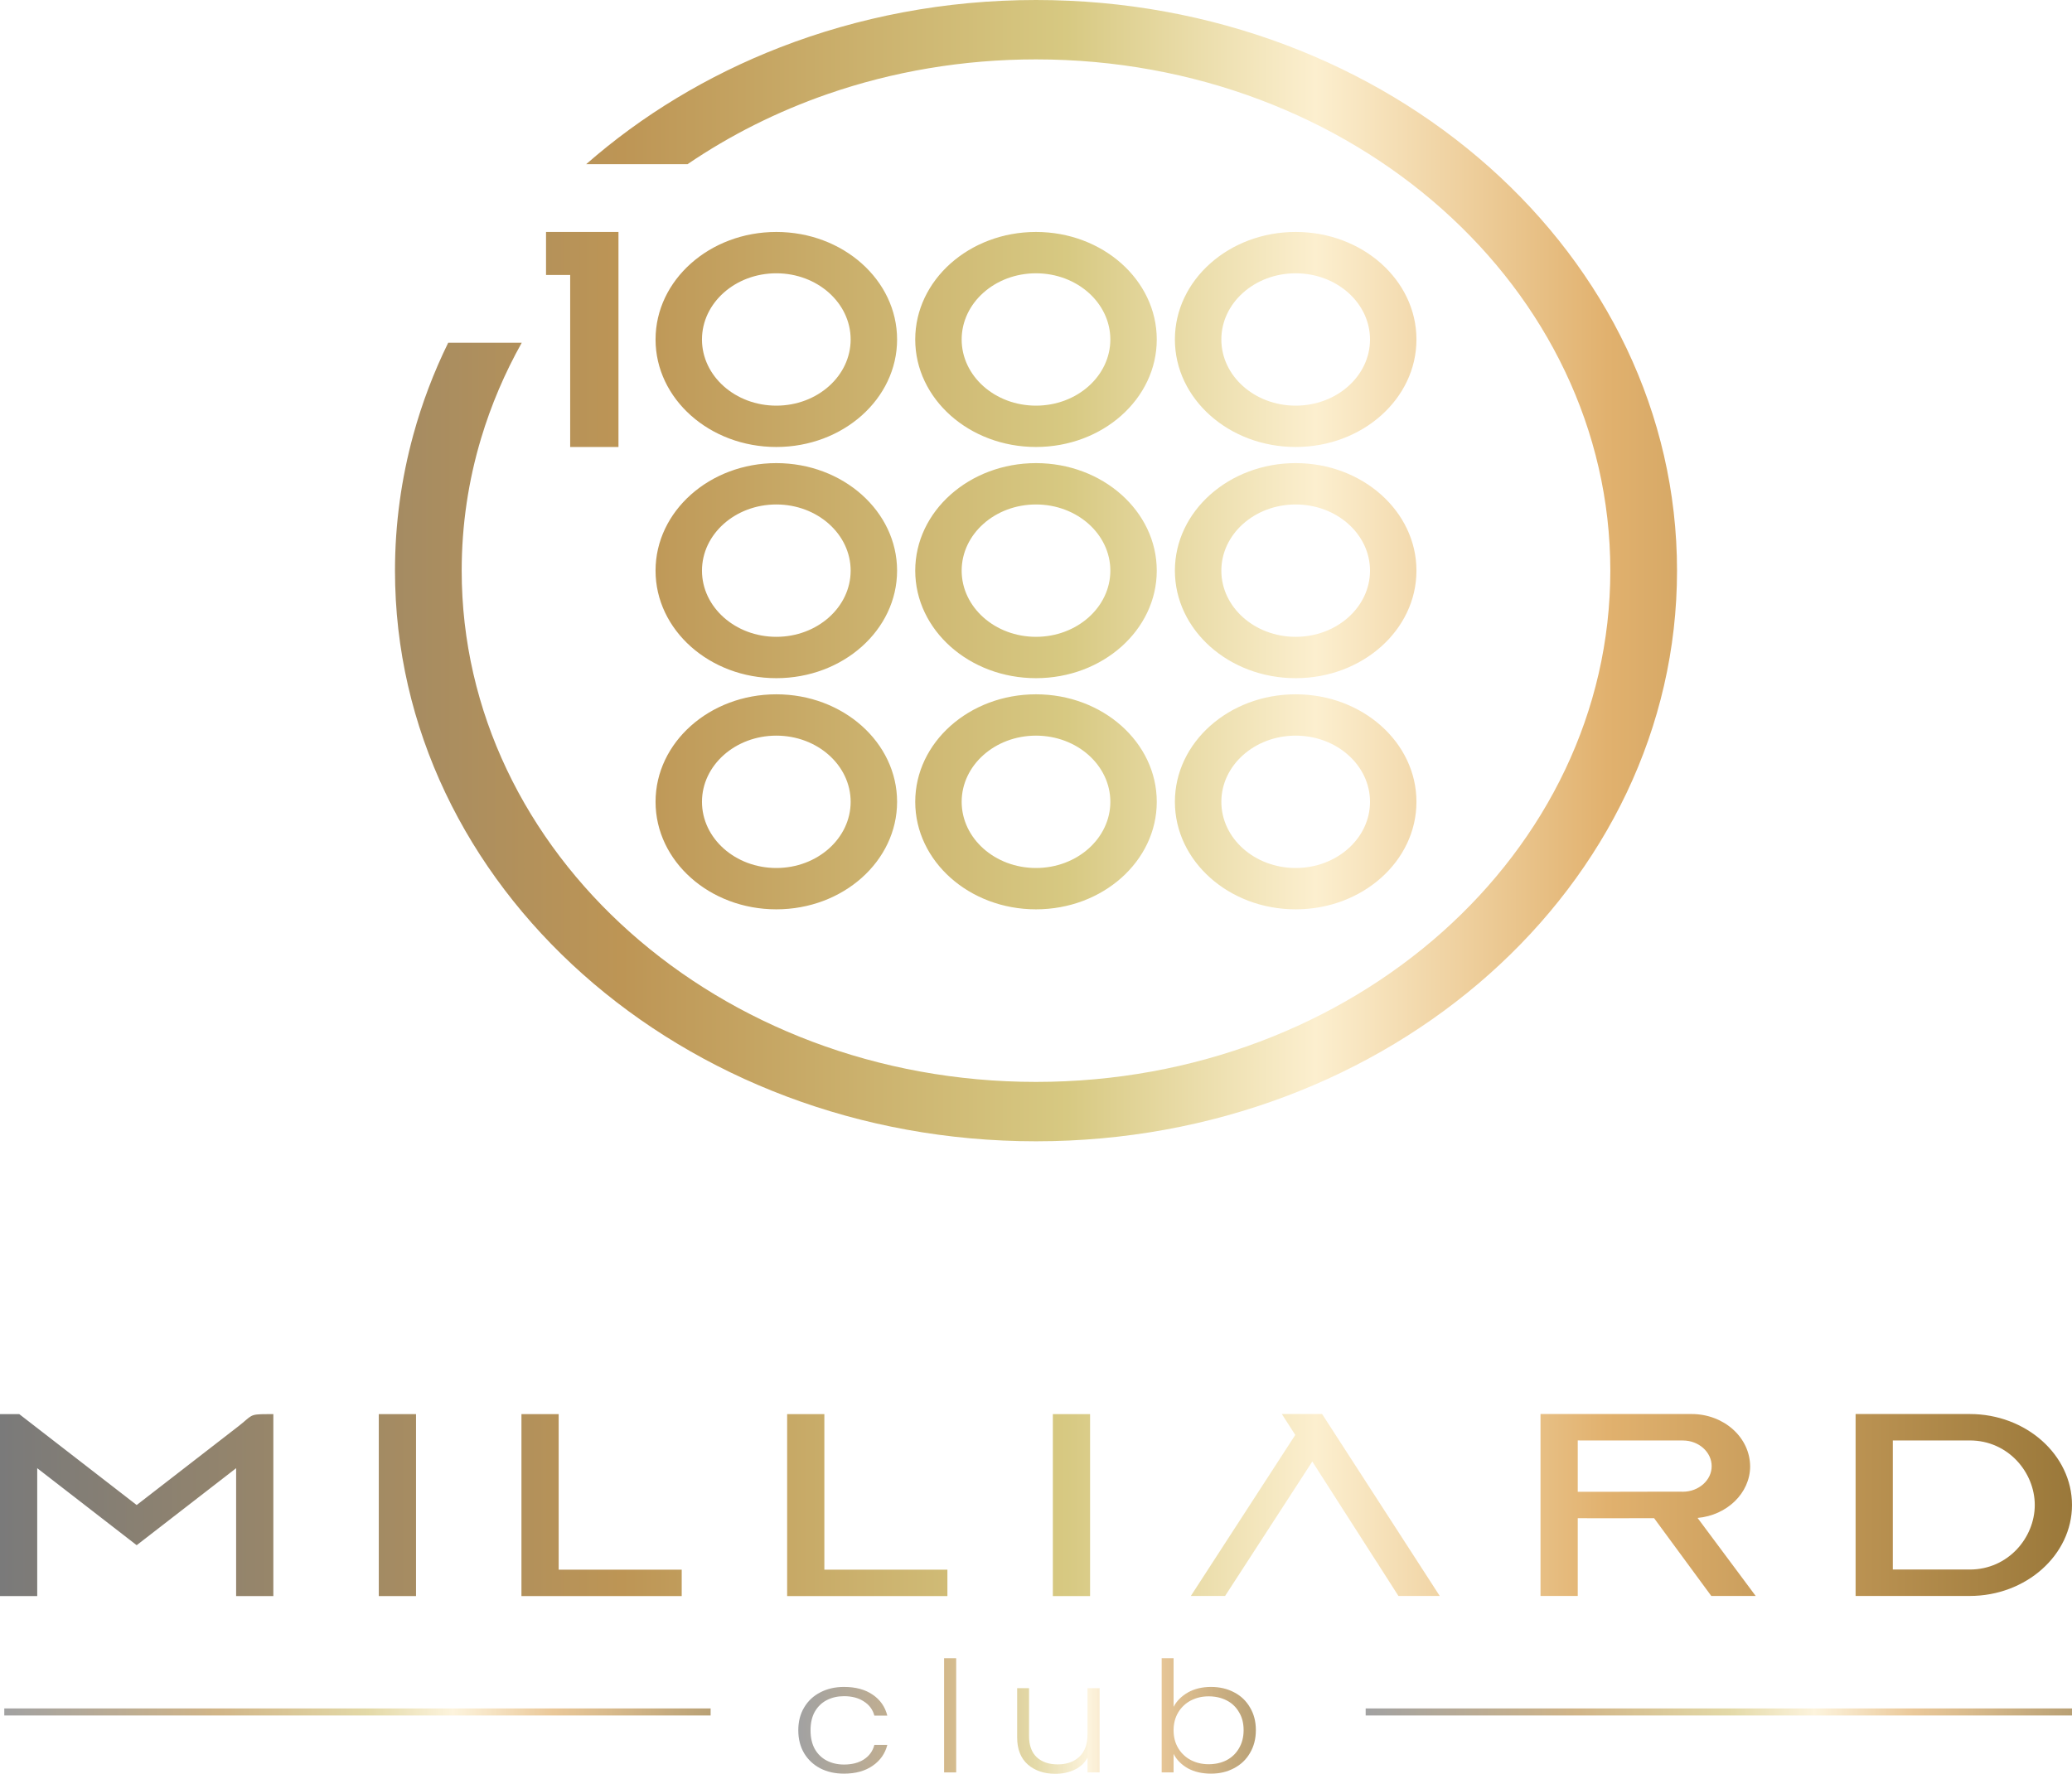
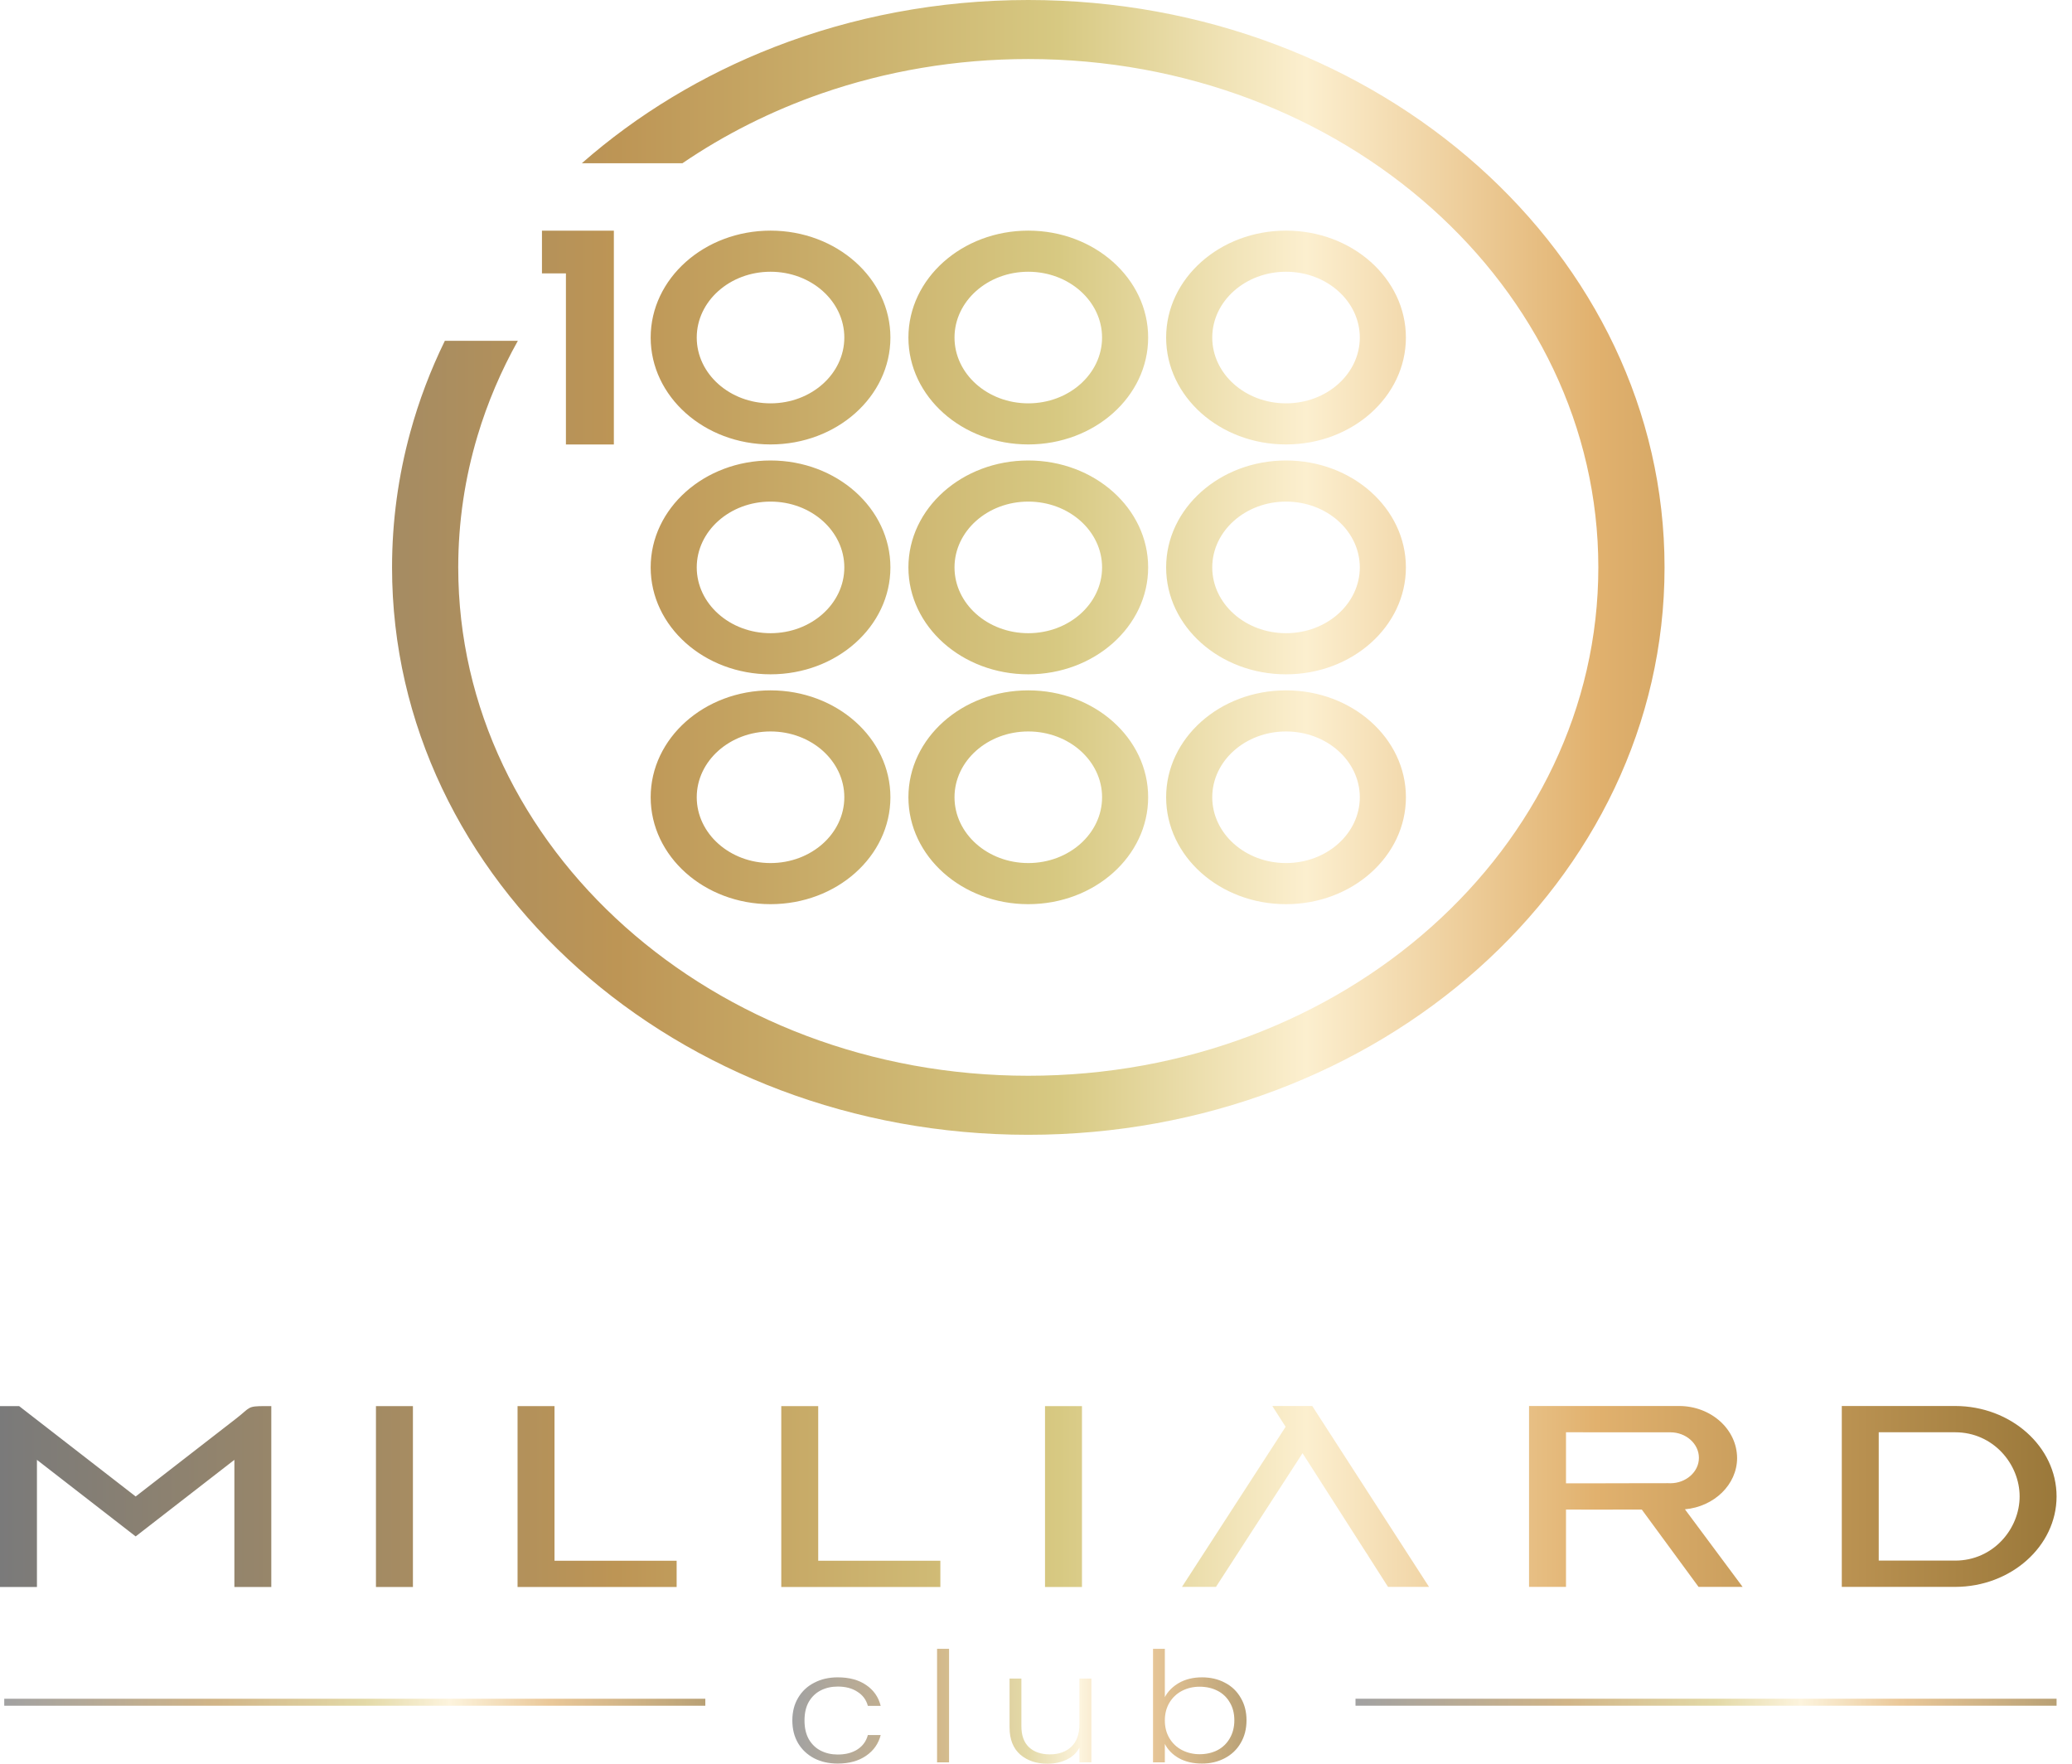
- <svg xmlns="http://www.w3.org/2000/svg" width="341" height="292" viewBox="0 0 341 292" fill="none">
-   <path fill-rule="evenodd" clip-rule="evenodd" d="M68.467 232.794V262.744H62.339V232.794H68.467ZM127.764 38.184C138.743 38.184 147.639 46.109 147.639 55.885C147.639 65.659 138.743 73.582 127.764 73.582C116.787 73.582 107.888 65.659 107.888 55.885C107.888 46.109 116.787 38.184 127.764 38.184ZM93.837 38.186H97.811H101.785V73.583H93.837V45.265H89.863V38.186H93.837ZM170.501 0C199.632 0 226.007 10.516 245.097 27.515C264.188 44.513 275.997 67.999 275.997 93.939C275.997 119.879 264.188 143.364 245.097 160.363C226.007 177.362 199.632 187.877 170.501 187.877C141.37 187.877 114.995 177.362 95.905 160.363C76.814 143.364 65.005 119.879 65.005 93.939C65.005 86.26 66.051 78.781 68.013 71.61C69.451 66.357 71.382 61.28 73.76 56.426H85.865C83.079 61.401 80.826 66.661 79.182 72.141C77.095 79.086 75.983 86.396 75.983 93.939C75.983 117.179 86.563 138.221 103.666 153.451C120.768 168.682 144.399 178.102 170.5 178.102C196.599 178.102 220.231 168.681 237.334 153.451C254.438 138.221 265.018 117.179 265.018 93.939C265.018 70.697 254.438 49.654 237.334 34.426C220.231 19.196 196.599 9.776 170.5 9.776C158.414 9.776 146.865 11.792 136.259 15.463C127.921 18.351 120.152 22.262 113.159 27.023H96.477C105.636 18.99 116.439 12.431 128.391 7.79C141.295 2.782 155.54 0 170.501 0ZM213.236 114.296C224.213 114.296 233.113 122.218 233.113 131.992C233.113 141.769 224.213 149.693 213.236 149.693C202.259 149.693 193.359 141.769 193.359 131.992C193.359 122.218 202.259 114.296 213.236 114.296ZM213.236 121.099C219.988 121.099 225.471 125.979 225.471 131.992C225.471 138.006 219.988 142.888 213.236 142.888C206.483 142.888 201.004 138.006 201.004 131.992C201.004 125.979 206.483 121.099 213.236 121.099ZM170.499 114.296C181.478 114.296 190.376 122.218 190.376 131.992C190.376 141.769 181.478 149.693 170.499 149.693C159.524 149.693 150.625 141.769 150.625 131.992C150.625 122.218 159.524 114.296 170.499 114.296ZM170.499 121.099C177.253 121.099 182.735 125.979 182.735 131.992C182.735 138.006 177.253 142.888 170.499 142.888C163.745 142.888 158.267 138.006 158.267 131.992C158.267 125.979 163.745 121.099 170.499 121.099ZM127.764 114.296C138.743 114.296 147.639 122.218 147.639 131.992C147.639 141.769 138.743 149.693 127.764 149.693C116.787 149.693 107.888 141.769 107.888 131.992C107.888 122.218 116.787 114.296 127.764 114.296ZM127.764 121.099C134.518 121.099 139.997 125.979 139.997 131.992C139.997 138.006 134.518 142.888 127.764 142.888C121.008 142.888 115.528 138.006 115.528 131.992C115.528 125.979 121.008 121.099 127.764 121.099ZM213.235 76.238C224.213 76.238 233.113 84.166 233.113 93.938C233.113 103.711 224.213 111.639 213.235 111.639C202.258 111.639 193.358 103.711 193.358 93.938C193.358 84.166 202.258 76.238 213.235 76.238ZM213.235 83.044C219.988 83.044 225.47 87.925 225.47 93.938C225.47 99.951 219.988 104.833 213.235 104.833C206.482 104.833 201.003 99.951 201.003 93.938C201.003 87.925 206.482 83.044 213.235 83.044ZM170.498 76.238C181.477 76.238 190.375 84.166 190.375 93.938C190.375 103.711 181.477 111.639 170.498 111.639C159.524 111.639 150.625 103.711 150.625 93.938C150.625 84.166 159.524 76.238 170.498 76.238ZM170.498 83.044C177.252 83.044 182.735 87.925 182.735 93.938C182.735 99.951 177.252 104.833 170.498 104.833C163.745 104.833 158.266 99.951 158.266 93.938C158.266 87.925 163.745 83.044 170.498 83.044ZM127.763 76.238C138.742 76.238 147.638 84.166 147.638 93.938C147.638 103.711 138.742 111.639 127.763 111.639C116.786 111.639 107.887 103.711 107.887 93.938C107.887 84.166 116.786 76.238 127.763 76.238ZM127.763 83.044C134.518 83.044 139.997 87.925 139.997 93.938C139.997 99.951 134.518 104.833 127.763 104.833C121.008 104.833 115.528 99.951 115.528 93.938C115.528 87.925 121.008 83.044 127.763 83.044ZM213.235 38.184C224.212 38.184 233.113 46.108 233.113 55.885C233.113 65.659 224.212 73.581 213.235 73.581C202.258 73.581 193.358 65.659 193.358 55.885C193.358 46.108 202.258 38.184 213.235 38.184ZM213.235 44.989C219.987 44.989 225.47 49.871 225.47 55.885C225.47 61.898 219.987 66.777 213.235 66.777C206.482 66.777 201.003 61.898 201.003 55.885C201.003 49.871 206.482 44.989 213.235 44.989ZM170.498 38.184C181.477 38.184 190.375 46.108 190.375 55.885C190.375 65.659 181.477 73.581 170.498 73.581C159.523 73.581 150.624 65.659 150.624 55.885C150.624 46.108 159.523 38.184 170.498 38.184ZM170.498 44.989C177.252 44.989 182.734 49.871 182.734 55.885C182.734 61.898 177.252 66.777 170.498 66.777C163.744 66.777 158.266 61.898 158.266 55.885C158.266 49.871 163.744 44.989 170.498 44.989ZM127.763 44.989C134.517 44.989 139.996 49.871 139.996 55.885C139.996 61.898 134.517 66.777 127.763 66.777C121.008 66.777 115.527 61.898 115.527 55.885C115.527 49.871 121.008 44.989 127.763 44.989ZM38.861 241.692L22.495 254.368L6.126 241.692V262.743H0V232.793H3.173L22.495 247.754L39.222 234.8C41.551 232.995 40.96 232.793 43.935 232.793H44.986V262.743H38.861V241.692ZM305.386 262.723V232.774H324.18C333.435 232.774 341 239.507 341 247.748C341 255.988 333.429 262.723 324.18 262.723H305.386ZM311.511 258.373H324.18C330.509 258.373 334.873 253.104 334.873 247.748C334.873 242.393 330.508 237.124 324.18 237.124H311.511V258.373ZM279.379 249.879L288.943 262.723H281.636L272.277 249.992L272.221 249.923H269.314L265.159 249.932L259.658 249.923V262.723H253.531V232.774H278.401C283.701 232.774 288.034 236.629 288.029 241.44L288.031 241.396C288.014 245.809 284.211 249.444 279.379 249.879ZM259.658 237.122V245.574H265.155L269.311 245.563L276.575 245.554L276.963 245.564C279.552 245.564 281.697 243.681 281.697 241.37V241.348C281.697 239.032 279.566 237.131 276.963 237.131H265.159L259.658 237.122ZM213.17 236.219L210.962 232.774H217.584L236.946 262.723H230.147L226.929 257.691C226.809 257.476 226.679 257.263 226.53 257.062L226.47 256.98L215.973 240.591L207.674 253.387C207.648 253.432 207.636 253.451 207.622 253.468L201.62 262.723H195.984L213.17 236.219ZM179.399 232.793V262.743H173.274V232.793H179.399ZM135.669 258.394H155.92V262.743H129.545V232.793H135.669L135.669 258.394ZM91.943 258.394H112.193V262.743H85.817V232.793H91.943L91.943 258.394Z" fill="url(#paint0_linear_59:56)" />
+ <svg xmlns="http://www.w3.org/2000/svg" width="94" height="80" viewBox="0 0 94 80" fill="none">
+   <path fill-rule="evenodd" clip-rule="evenodd" d="M18.733 63.779V71.985H17.056V63.779H18.733ZM34.957 10.461C37.961 10.461 40.395 12.633 40.395 15.311C40.395 17.989 37.961 20.159 34.957 20.159C31.954 20.159 29.519 17.989 29.519 15.311C29.519 12.633 31.954 10.461 34.957 10.461ZM25.674 10.462H26.762H27.849V20.16H25.674V12.401H24.587V10.462H25.674ZM46.65 0C54.621 0 61.837 2.881 67.06 7.538C72.284 12.195 75.515 18.63 75.515 25.737C75.515 32.843 72.284 39.278 67.06 43.935C61.837 48.592 54.621 51.473 46.65 51.473C38.68 51.473 31.463 48.592 26.24 43.935C21.017 39.278 17.786 32.844 17.786 25.737C17.786 23.633 18.072 21.584 18.609 19.619C19.002 18.18 19.531 16.789 20.181 15.459H23.493C22.731 16.822 22.115 18.263 21.665 19.765C21.094 21.667 20.789 23.67 20.789 25.737C20.789 32.104 23.684 37.869 28.364 42.042C33.043 46.214 39.508 48.795 46.65 48.795C53.791 48.795 60.257 46.214 64.936 42.042C69.616 37.869 72.511 32.104 72.511 25.737C72.511 19.369 69.616 13.604 64.936 9.432C60.257 5.259 53.791 2.678 46.65 2.678C43.343 2.678 40.183 3.231 37.281 4.236C35 5.028 32.875 6.099 30.961 7.404H26.397C28.903 5.203 31.858 3.406 35.129 2.134C38.659 0.762 42.557 0 46.65 0ZM58.343 31.314C61.346 31.314 63.782 33.484 63.782 36.162C63.782 38.841 61.346 41.012 58.343 41.012C55.339 41.012 52.904 38.841 52.904 36.162C52.904 33.484 55.339 31.314 58.343 31.314ZM58.343 33.178C60.19 33.178 61.69 34.515 61.69 36.162C61.69 37.81 60.19 39.147 58.343 39.147C56.495 39.147 54.996 37.81 54.996 36.162C54.996 34.515 56.495 33.178 58.343 33.178ZM46.65 31.314C49.654 31.314 52.088 33.484 52.088 36.162C52.088 38.841 49.654 41.012 46.65 41.012C43.647 41.012 41.212 38.841 41.212 36.162C41.212 33.484 43.647 31.314 46.65 31.314ZM46.65 33.178C48.498 33.178 49.998 34.515 49.998 36.162C49.998 37.81 48.498 39.147 46.65 39.147C44.802 39.147 43.303 37.81 43.303 36.162C43.303 34.515 44.802 33.178 46.65 33.178ZM34.957 31.314C37.961 31.314 40.395 33.484 40.395 36.162C40.395 38.841 37.961 41.012 34.957 41.012C31.954 41.012 29.519 38.841 29.519 36.162C29.519 33.484 31.954 31.314 34.957 31.314ZM34.957 33.178C36.805 33.178 38.304 34.515 38.304 36.162C38.304 37.81 36.805 39.147 34.957 39.147C33.109 39.147 31.609 37.81 31.609 36.162C31.609 34.515 33.109 33.178 34.957 33.178ZM58.343 20.887C61.346 20.887 63.781 23.059 63.781 25.737C63.781 28.414 61.346 30.586 58.343 30.586C55.339 30.586 52.904 28.414 52.904 25.737C52.904 23.059 55.339 20.887 58.343 20.887ZM58.343 22.752C60.19 22.752 61.69 24.089 61.69 25.737C61.69 27.384 60.19 28.721 58.343 28.721C56.495 28.721 54.996 27.384 54.996 25.737C54.996 24.089 56.495 22.752 58.343 22.752ZM46.65 20.887C49.654 20.887 52.088 23.059 52.088 25.737C52.088 28.414 49.654 30.586 46.65 30.586C43.647 30.586 41.212 28.414 41.212 25.737C41.212 23.059 43.647 20.887 46.65 20.887ZM46.65 22.752C48.498 22.752 49.998 24.089 49.998 25.737C49.998 27.384 48.498 28.721 46.65 28.721C44.802 28.721 43.303 27.384 43.303 25.737C43.303 24.089 44.802 22.752 46.65 22.752ZM34.957 20.887C37.961 20.887 40.395 23.059 40.395 25.737C40.395 28.414 37.961 30.586 34.957 30.586C31.953 30.586 29.519 28.414 29.519 25.737C29.519 23.059 31.953 20.887 34.957 20.887ZM34.957 22.752C36.805 22.752 38.304 24.089 38.304 25.737C38.304 27.384 36.805 28.721 34.957 28.721C33.109 28.721 31.609 27.384 31.609 25.737C31.609 24.089 33.109 22.752 34.957 22.752ZM58.343 10.461C61.346 10.461 63.781 12.633 63.781 15.311C63.781 17.989 61.346 20.159 58.343 20.159C55.339 20.159 52.904 17.989 52.904 15.311C52.904 12.633 55.339 10.461 58.343 10.461ZM58.343 12.326C60.19 12.326 61.69 13.663 61.69 15.311C61.69 16.958 60.19 18.295 58.343 18.295C56.495 18.295 54.996 16.958 54.996 15.311C54.996 13.663 56.495 12.326 58.343 12.326ZM46.65 10.461C49.653 10.461 52.088 12.633 52.088 15.311C52.088 17.989 49.653 20.159 46.65 20.159C43.647 20.159 41.212 17.989 41.212 15.311C41.212 12.633 43.647 10.461 46.65 10.461ZM46.65 12.326C48.497 12.326 49.997 13.663 49.997 15.311C49.997 16.958 48.497 18.295 46.65 18.295C44.802 18.295 43.303 16.958 43.303 15.311C43.303 13.663 44.802 12.326 46.65 12.326ZM34.957 12.326C36.805 12.326 38.304 13.663 38.304 15.311C38.304 16.958 36.805 18.295 34.957 18.295C33.108 18.295 31.609 16.958 31.609 15.311C31.609 13.663 33.108 12.326 34.957 12.326ZM10.633 66.217L6.155 69.69L1.676 66.217V71.985H0V63.779H0.868L6.155 67.878L10.732 64.329C11.369 63.834 11.207 63.779 12.021 63.779H12.308V71.985H10.633V66.217ZM83.556 71.979V63.774H88.698C91.23 63.774 93.3 65.618 93.3 67.876C93.3 70.134 91.229 71.979 88.698 71.979H83.556ZM85.232 70.787H88.698C90.43 70.787 91.624 69.344 91.624 67.876C91.624 66.409 90.429 64.966 88.698 64.966H85.232V70.787ZM76.44 68.46L79.057 71.979H77.058L74.497 68.491L74.482 68.472H73.686L72.549 68.475L71.044 68.472V71.979H69.368V63.774H76.173C77.623 63.774 78.808 64.83 78.807 66.148L78.807 66.136C78.803 67.345 77.762 68.341 76.44 68.46ZM71.044 64.965V67.281H72.548L73.685 67.278L75.673 67.275L75.779 67.278C76.487 67.278 77.074 66.762 77.074 66.129V66.123C77.074 65.488 76.491 64.968 75.779 64.968H72.549L71.044 64.965ZM58.325 64.718L57.721 63.774H59.532L64.83 71.979H62.97L62.089 70.6C62.057 70.541 62.021 70.483 61.98 70.428L61.964 70.406L59.092 65.915L56.821 69.421C56.814 69.434 56.811 69.439 56.807 69.443L55.165 71.979H53.623L58.325 64.718ZM49.085 63.779V71.985H47.409V63.779H49.085ZM37.12 70.793H42.661V71.985H35.444V63.779H37.12L37.12 70.793ZM25.156 70.793H30.697V71.985H23.48V63.779H25.156L25.156 70.793Z" fill="url(#paint0_linear_59:75)" />
  <g opacity="0.7">
-     <path d="M131.38 284.837C131.38 283.397 131.702 282.144 132.345 281.077C132.989 279.993 133.878 279.164 135.014 278.588C136.149 277.995 137.446 277.699 138.903 277.699C140.815 277.699 142.385 278.122 143.616 278.969C144.865 279.816 145.669 280.967 146.029 282.424H143.899C143.634 281.424 143.057 280.645 142.168 280.087C141.297 279.511 140.209 279.223 138.903 279.223C137.862 279.223 136.925 279.435 136.093 279.858C135.26 280.281 134.597 280.916 134.105 281.763C133.632 282.593 133.396 283.617 133.396 284.837C133.396 286.056 133.632 287.089 134.105 287.936C134.597 288.782 135.26 289.417 136.093 289.841C136.925 290.264 137.862 290.476 138.903 290.476C140.209 290.476 141.297 290.196 142.168 289.638C143.057 289.062 143.634 288.266 143.899 287.25H146.029C145.669 288.672 144.865 289.815 143.616 290.679C142.366 291.543 140.796 291.975 138.903 291.975C137.446 291.975 136.149 291.687 135.014 291.111C133.878 290.518 132.989 289.688 132.345 288.622C131.702 287.538 131.38 286.276 131.38 284.837Z" fill="url(#paint1_linear_59:56)" />
-     <path d="M157.363 272.974V291.771H155.376V272.974H157.363Z" fill="url(#paint2_linear_59:56)" />
-     <path d="M180.969 277.902V291.771H178.982V289.333C178.527 290.196 177.827 290.857 176.881 291.314C175.935 291.771 174.875 292 173.701 292C171.847 292 170.333 291.492 169.159 290.476C167.986 289.443 167.399 287.953 167.399 286.005V277.902H169.358V285.802C169.358 287.309 169.774 288.461 170.607 289.257C171.459 290.053 172.613 290.45 174.07 290.45C175.566 290.45 176.758 290.027 177.647 289.18C178.537 288.334 178.982 287.089 178.982 285.446V277.902H180.969Z" fill="url(#paint3_linear_59:56)" />
-     <path d="M193.142 280.976C193.653 280.01 194.439 279.223 195.498 278.613C196.577 278.004 197.845 277.699 199.302 277.699C200.722 277.699 201.99 277.995 203.106 278.588C204.223 279.164 205.094 279.993 205.718 281.077C206.362 282.144 206.683 283.389 206.683 284.811C206.683 286.234 206.362 287.487 205.718 288.571C205.094 289.655 204.214 290.493 203.078 291.086C201.962 291.678 200.703 291.975 199.302 291.975C197.826 291.975 196.549 291.678 195.47 291.086C194.41 290.476 193.634 289.688 193.142 288.723V291.771H191.183V272.974H193.142V280.976ZM204.668 284.811C204.668 283.66 204.412 282.669 203.901 281.839C203.409 280.993 202.728 280.349 201.857 279.909C200.987 279.468 200.003 279.248 198.905 279.248C197.845 279.248 196.871 279.477 195.981 279.934C195.11 280.391 194.42 281.043 193.909 281.89C193.398 282.737 193.142 283.719 193.142 284.837C193.142 285.954 193.398 286.937 193.909 287.783C194.42 288.63 195.11 289.282 195.981 289.739C196.871 290.196 197.845 290.425 198.905 290.425C200.003 290.425 200.987 290.205 201.857 289.765C202.728 289.307 203.409 288.655 203.901 287.809C204.412 286.945 204.668 285.946 204.668 284.811Z" fill="url(#paint4_linear_59:56)" />
+     <path d="M35.946 78.038C35.946 77.643 36.034 77.3 36.21 77.008C36.386 76.711 36.63 76.483 36.941 76.326C37.251 76.163 37.606 76.082 38.005 76.082C38.528 76.082 38.957 76.198 39.294 76.43C39.636 76.662 39.856 76.978 39.954 77.376H39.372C39.299 77.103 39.141 76.889 38.898 76.736C38.66 76.579 38.362 76.5 38.005 76.5C37.72 76.5 37.464 76.558 37.236 76.674C37.008 76.79 36.827 76.964 36.692 77.195C36.562 77.423 36.498 77.704 36.498 78.038C36.498 78.372 36.562 78.655 36.692 78.887C36.827 79.119 37.008 79.293 37.236 79.409C37.464 79.525 37.72 79.583 38.005 79.583C38.362 79.583 38.66 79.506 38.898 79.353C39.141 79.195 39.299 78.977 39.372 78.699H39.954C39.856 79.088 39.636 79.402 39.294 79.638C38.952 79.875 38.522 79.993 38.005 79.993C37.606 79.993 37.251 79.914 36.941 79.757C36.63 79.594 36.386 79.367 36.21 79.075C36.034 78.778 35.946 78.432 35.946 78.038Z" fill="url(#paint1_linear_59:75)" />
+     <path d="M43.056 74.788V79.938H42.512V74.788H43.056Z" fill="url(#paint2_linear_59:75)" />
+     <path d="M49.514 76.138V79.938H48.97V79.269C48.846 79.506 48.654 79.687 48.396 79.812C48.137 79.938 47.847 80 47.526 80C47.018 80 46.604 79.861 46.283 79.583C45.962 79.3 45.801 78.891 45.801 78.358V76.138H46.337V78.302C46.337 78.715 46.451 79.031 46.679 79.249C46.912 79.467 47.228 79.576 47.627 79.576C48.036 79.576 48.362 79.46 48.605 79.228C48.849 78.996 48.97 78.655 48.97 78.205V76.138H49.514Z" fill="url(#paint3_linear_59:75)" />
+     <path d="M52.845 76.98C52.985 76.715 53.2 76.5 53.489 76.333C53.785 76.166 54.132 76.082 54.53 76.082C54.919 76.082 55.266 76.163 55.571 76.326C55.877 76.483 56.115 76.711 56.286 77.008C56.462 77.3 56.55 77.641 56.55 78.031C56.55 78.42 56.462 78.764 56.286 79.061C56.115 79.358 55.874 79.587 55.563 79.75C55.258 79.912 54.913 79.993 54.53 79.993C54.126 79.993 53.777 79.912 53.482 79.75C53.192 79.583 52.98 79.367 52.845 79.102V79.938H52.309V74.788H52.845V76.98ZM55.998 78.031C55.998 77.715 55.928 77.444 55.789 77.216C55.654 76.984 55.468 76.808 55.229 76.688C54.991 76.567 54.722 76.507 54.422 76.507C54.132 76.507 53.865 76.569 53.622 76.695C53.383 76.82 53.194 76.998 53.054 77.23C52.915 77.462 52.845 77.731 52.845 78.038C52.845 78.344 52.915 78.613 53.054 78.845C53.194 79.077 53.383 79.255 53.622 79.381C53.865 79.506 54.132 79.569 54.422 79.569C54.722 79.569 54.991 79.508 55.229 79.388C55.468 79.263 55.654 79.084 55.789 78.852C55.928 78.615 55.998 78.341 55.998 78.031Z" fill="url(#paint4_linear_59:75)" />
  </g>
-   <rect opacity="0.7" x="224.756" y="281.24" width="116.244" height="1.157" fill="url(#paint5_linear_59:56)" />
-   <rect opacity="0.7" x="0.707" y="281.24" width="116.244" height="1.157" fill="url(#paint6_linear_59:56)" />
+   <rect opacity="0.7" x="61.495" y="77.052" width="31.805" height="0.317" fill="url(#paint5_linear_59:75)" />
+   <rect opacity="0.7" x="0.193" y="77.053" width="31.805" height="0.317" fill="url(#paint6_linear_59:75)" />
  <defs>
-     <linearGradient id="paint0_linear_59:56" x1="0" y1="131.372" x2="341" y2="131.372" gradientUnits="userSpaceOnUse">
+     <linearGradient id="paint0_linear_59:75" x1="0" y1="35.992" x2="93.3" y2="35.992" gradientUnits="userSpaceOnUse">
      <stop stop-color="#7A7A7A" />
      <stop offset="0.3" stop-color="#BD9555" />
      <stop offset="0.515" stop-color="#D7C982" />
      <stop offset="0.635" stop-color="#FCEFCF" />
      <stop offset="0.776" stop-color="#E1B16E" />
      <stop offset="1" stop-color="#9A783A" />
    </linearGradient>
-     <linearGradient id="paint1_linear_59:56" x1="131.38" y1="282.487" x2="206.683" y2="282.487" gradientUnits="userSpaceOnUse">
+     <linearGradient id="paint1_linear_59:75" x1="35.946" y1="77.394" x2="56.55" y2="77.394" gradientUnits="userSpaceOnUse">
      <stop stop-color="#7A7A7A" />
      <stop offset="0.3" stop-color="#BD9555" />
      <stop offset="0.515" stop-color="#D7C982" />
      <stop offset="0.635" stop-color="#FCEFCF" />
      <stop offset="0.776" stop-color="#E1B16E" />
      <stop offset="1" stop-color="#9A783A" />
    </linearGradient>
-     <linearGradient id="paint2_linear_59:56" x1="131.38" y1="282.487" x2="206.683" y2="282.487" gradientUnits="userSpaceOnUse">
+     <linearGradient id="paint2_linear_59:75" x1="35.946" y1="77.394" x2="56.55" y2="77.394" gradientUnits="userSpaceOnUse">
      <stop stop-color="#7A7A7A" />
      <stop offset="0.3" stop-color="#BD9555" />
      <stop offset="0.515" stop-color="#D7C982" />
      <stop offset="0.635" stop-color="#FCEFCF" />
      <stop offset="0.776" stop-color="#E1B16E" />
      <stop offset="1" stop-color="#9A783A" />
    </linearGradient>
-     <linearGradient id="paint3_linear_59:56" x1="131.38" y1="282.487" x2="206.683" y2="282.487" gradientUnits="userSpaceOnUse">
+     <linearGradient id="paint3_linear_59:75" x1="35.946" y1="77.394" x2="56.55" y2="77.394" gradientUnits="userSpaceOnUse">
      <stop stop-color="#7A7A7A" />
      <stop offset="0.3" stop-color="#BD9555" />
      <stop offset="0.515" stop-color="#D7C982" />
      <stop offset="0.635" stop-color="#FCEFCF" />
      <stop offset="0.776" stop-color="#E1B16E" />
      <stop offset="1" stop-color="#9A783A" />
    </linearGradient>
-     <linearGradient id="paint4_linear_59:56" x1="131.38" y1="282.487" x2="206.683" y2="282.487" gradientUnits="userSpaceOnUse">
+     <linearGradient id="paint4_linear_59:75" x1="35.946" y1="77.394" x2="56.55" y2="77.394" gradientUnits="userSpaceOnUse">
      <stop stop-color="#7A7A7A" />
      <stop offset="0.3" stop-color="#BD9555" />
      <stop offset="0.515" stop-color="#D7C982" />
      <stop offset="0.635" stop-color="#FCEFCF" />
      <stop offset="0.776" stop-color="#E1B16E" />
      <stop offset="1" stop-color="#9A783A" />
    </linearGradient>
-     <linearGradient id="paint5_linear_59:56" x1="224.756" y1="281.819" x2="341" y2="281.819" gradientUnits="userSpaceOnUse">
+     <linearGradient id="paint5_linear_59:75" x1="61.495" y1="77.211" x2="93.3" y2="77.211" gradientUnits="userSpaceOnUse">
      <stop stop-color="#7A7A7A" />
      <stop offset="0.3" stop-color="#BD9555" />
      <stop offset="0.515" stop-color="#D7C982" />
      <stop offset="0.635" stop-color="#FCEFCF" />
      <stop offset="0.776" stop-color="#E1B16E" />
      <stop offset="1" stop-color="#9A783A" />
    </linearGradient>
-     <linearGradient id="paint6_linear_59:56" x1="0.707" y1="281.819" x2="116.951" y2="281.819" gradientUnits="userSpaceOnUse">
+     <linearGradient id="paint6_linear_59:75" x1="0.193" y1="77.211" x2="31.998" y2="77.211" gradientUnits="userSpaceOnUse">
      <stop stop-color="#7A7A7A" />
      <stop offset="0.3" stop-color="#BD9555" />
      <stop offset="0.515" stop-color="#D7C982" />
      <stop offset="0.635" stop-color="#FCEFCF" />
      <stop offset="0.776" stop-color="#E1B16E" />
      <stop offset="1" stop-color="#9A783A" />
    </linearGradient>
  </defs>
</svg>
